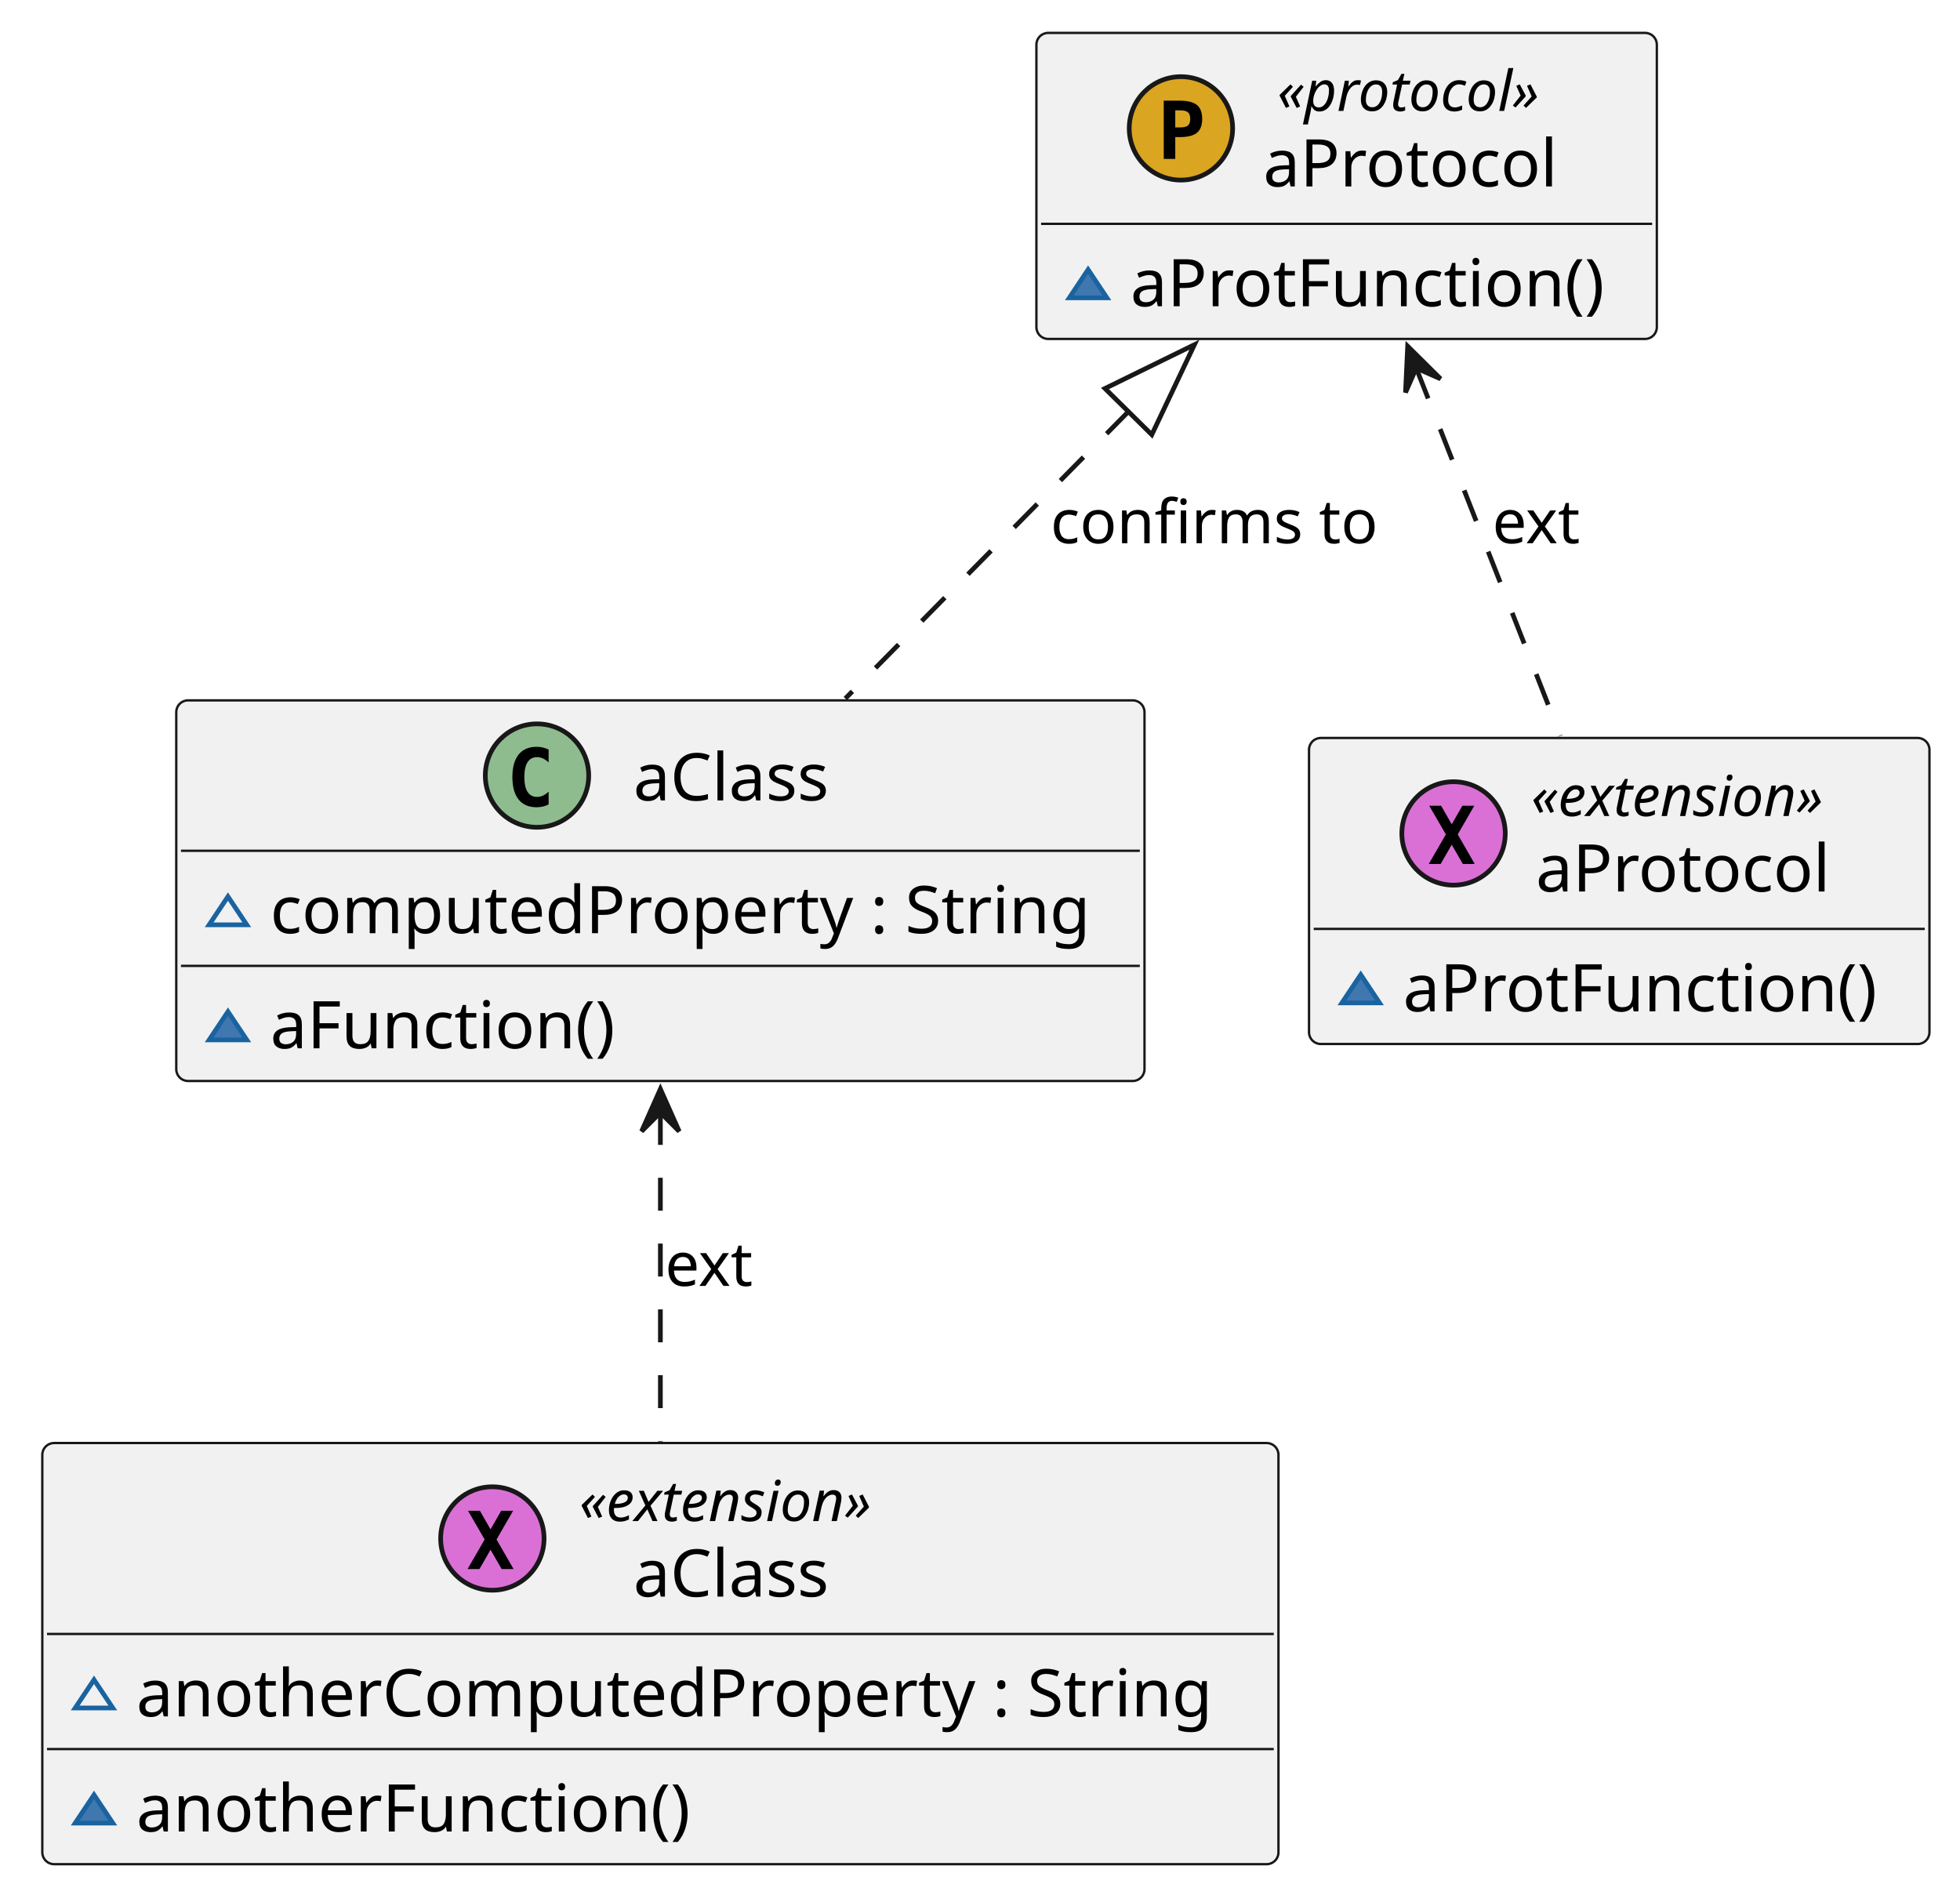
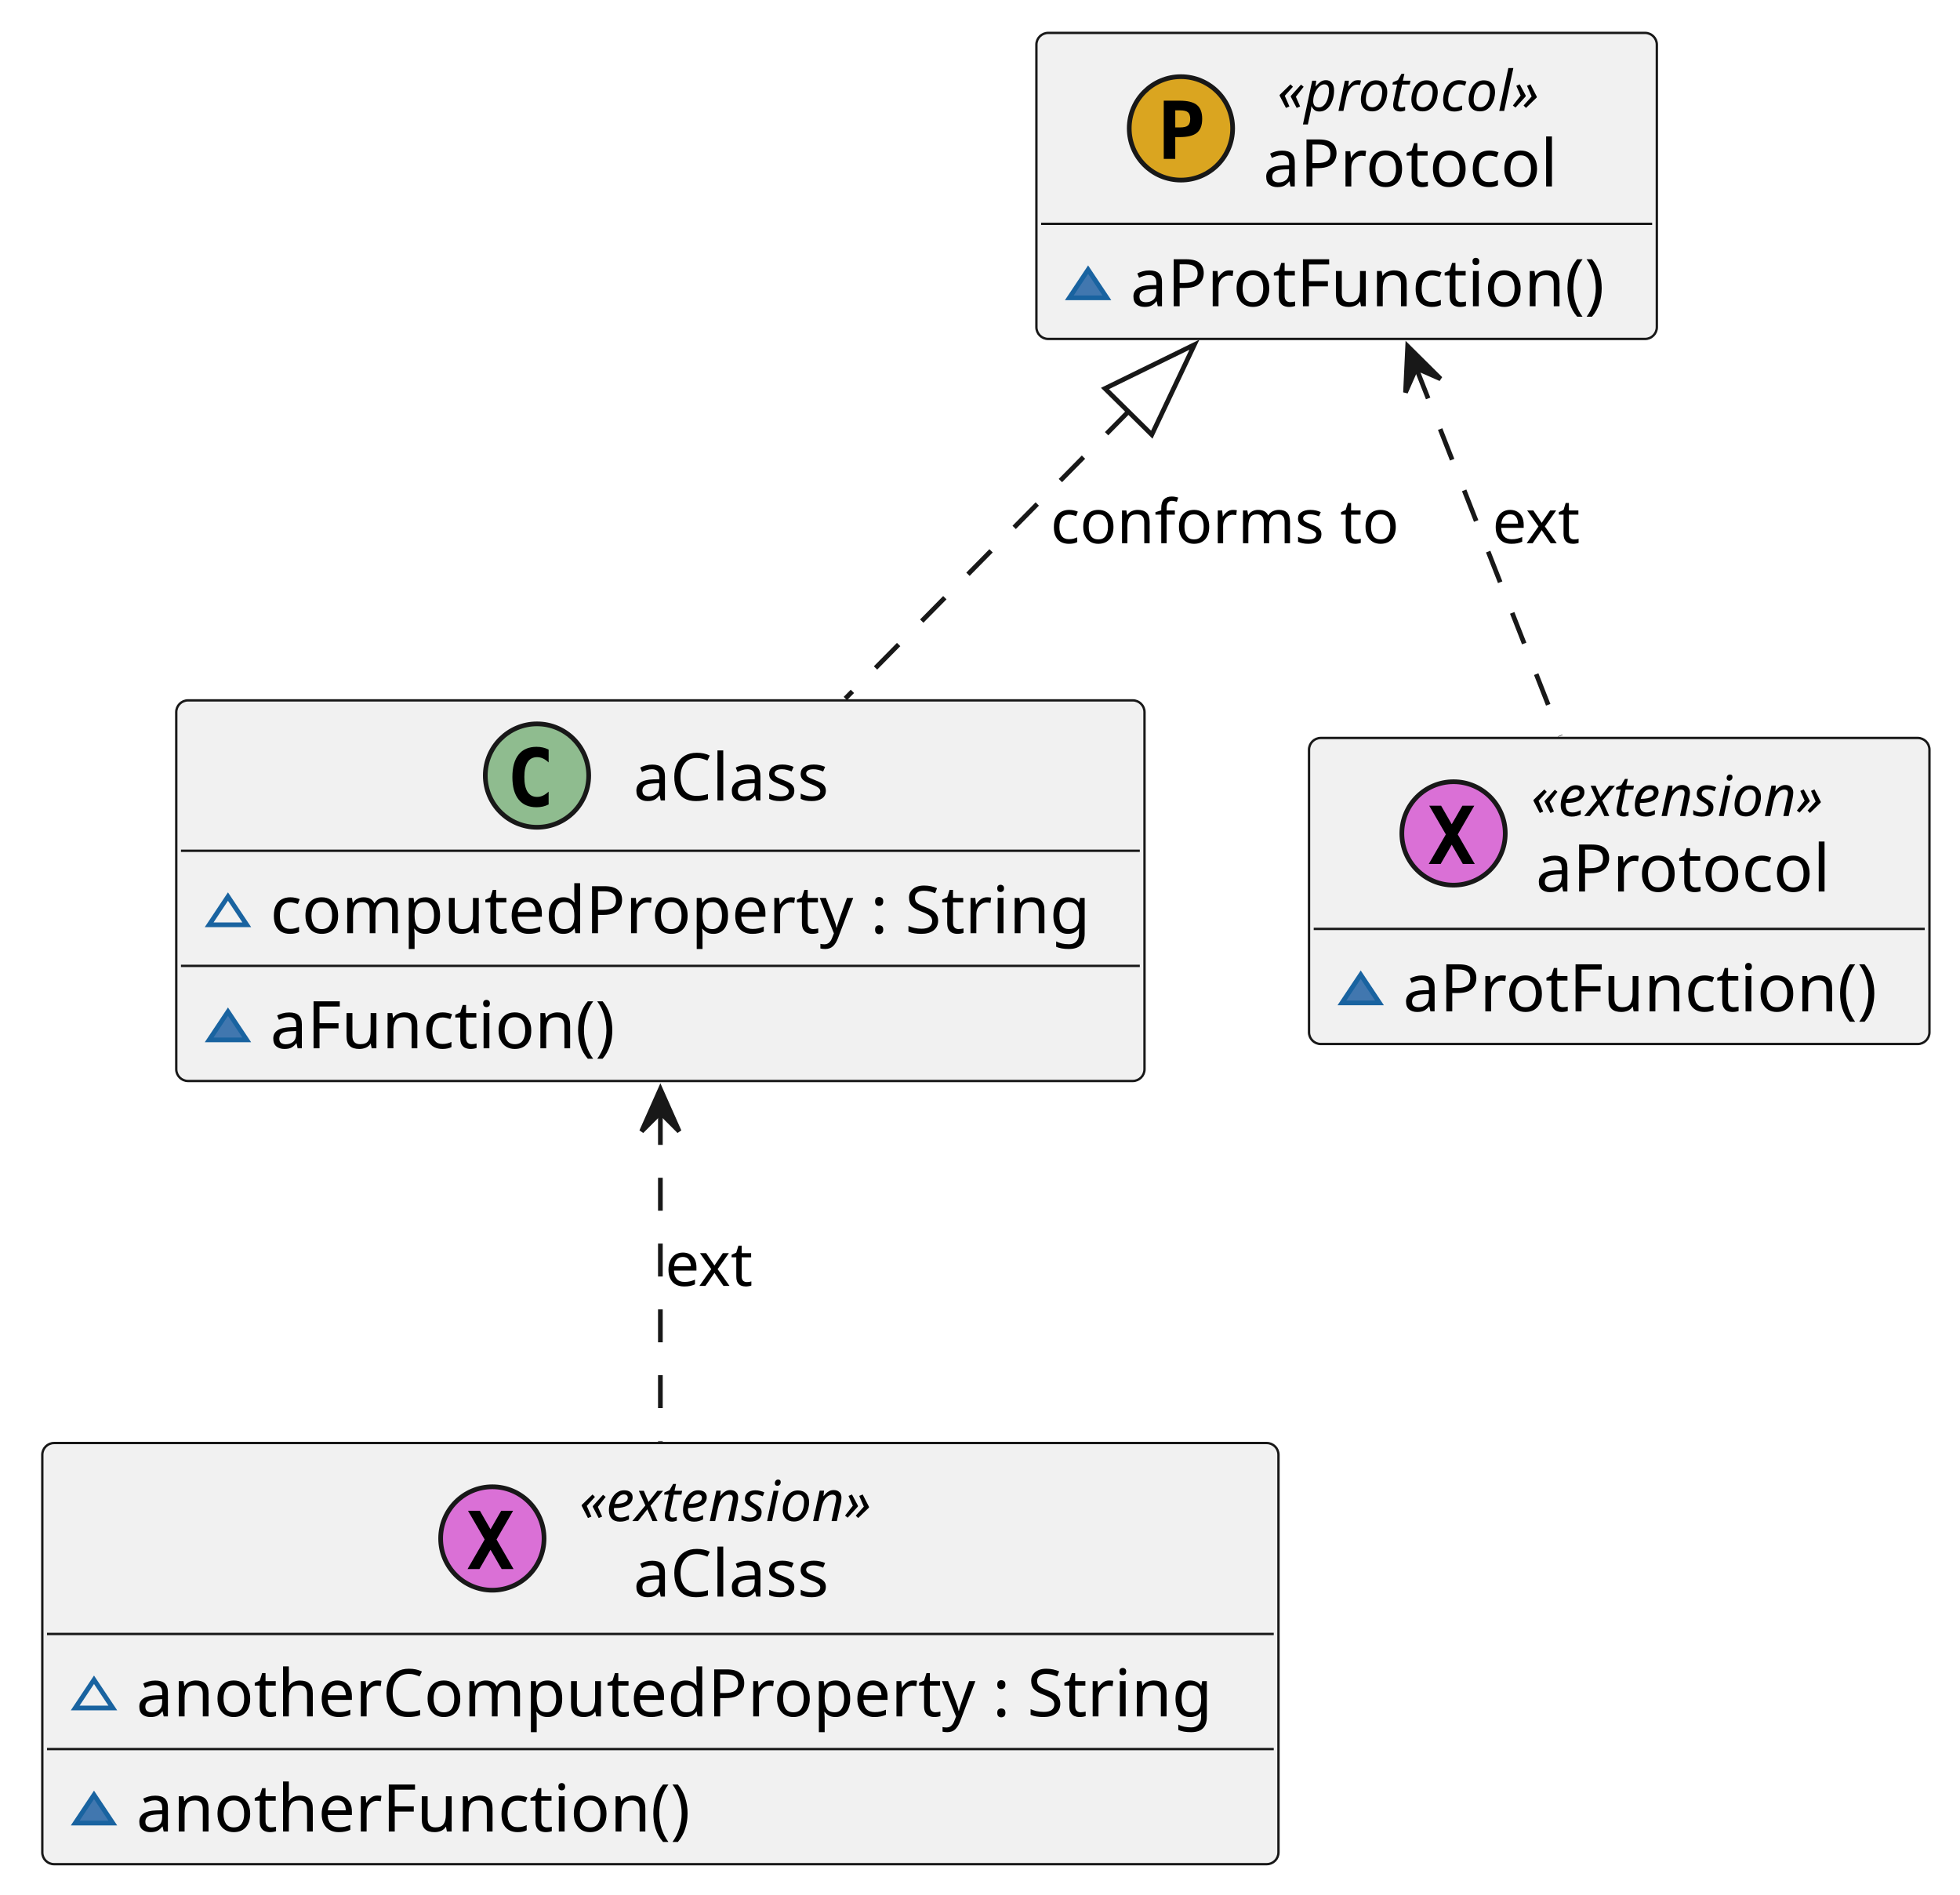
<svg xmlns="http://www.w3.org/2000/svg" contentStyleType="text/css" height="403px" preserveAspectRatio="none" style="width:417px;height:403px;background:#FFFFFF;" version="1.1" viewBox="0 0 417 403" width="417px" zoomAndPan="magnify">
  <defs />
  <g>
    <g id="elem_aProtocol">
      <rect codeLine="7" fill="#F1F1F1" height="65.109" id="aProtocol" rx="2.5" ry="2.5" style="stroke:#181818;stroke-width:0.5;" width="132" x="220.5" y="7" />
      <ellipse cx="251.25" cy="27.311" fill="#DAA520" rx="11" ry="11" style="stroke:#181818;stroke-width:1.0;" />
      <path d="M250.043,23.476 L250.043,27.112 L251.048,27.112 Q252.251,27.112 252.737,26.705 Q253.223,26.298 253.223,25.294 Q253.223,24.29 252.737,23.883 Q252.251,23.476 251.048,23.476 Z M247.595,21.418 L250.957,21.418 Q253.522,21.418 254.646,22.331 Q255.771,23.244 255.771,25.294 Q255.771,27.344 254.646,28.257 Q253.522,29.17 250.957,29.17 L250.043,29.17 L250.043,33.81 L247.595,33.81 Z " fill="#000000" />
      <text fill="#000000" font-family="sans-serif" font-size="12" font-style="italic" lengthAdjust="spacing" textLength="59" x="271.75" y="23.602">«protocol»</text>
      <text fill="#000000" font-family="sans-serif" font-size="14" lengthAdjust="spacing" textLength="65" x="268.75" y="39.668">aProtocol</text>
      <line style="stroke:#181818;stroke-width:0.5;" x1="221.5" x2="351.5" y1="47.621" y2="47.621" />
      <polygon fill="#4177AF" points="231.5,57.365,227.5,63.365,235.5,63.365" style="stroke:#1963A0;stroke-width:1.0;" />
      <text fill="#000000" font-family="sans-serif" font-size="14" lengthAdjust="spacing" textLength="106" x="240.5" y="65.156">aProtFunction()</text>
    </g>
    <g id="elem_aClass">
      <rect codeLine="10" fill="#F1F1F1" height="80.977" id="aClass" rx="2.5" ry="2.5" style="stroke:#181818;stroke-width:0.5;" width="206" x="37.5" y="149" />
      <ellipse cx="114.25" cy="165" fill="#8FBC8F" rx="11" ry="11" style="stroke:#181818;stroke-width:1.0;" />
      <path d="M116.723,171.143 Q116.142,171.442 115.503,171.591 Q114.864,171.741 114.158,171.741 Q111.651,171.741 110.332,170.089 Q109.012,168.437 109.012,165.316 Q109.012,162.186 110.332,160.535 Q111.651,158.883 114.158,158.883 Q114.864,158.883 115.511,159.032 Q116.159,159.182 116.723,159.481 L116.723,162.203 Q116.092,161.622 115.499,161.352 Q114.905,161.083 114.274,161.083 Q112.93,161.083 112.245,162.149 Q111.56,163.216 111.56,165.316 Q111.56,167.408 112.245,168.474 Q112.93,169.541 114.274,169.541 Q114.905,169.541 115.499,169.271 Q116.092,169.001 116.723,168.42 Z " fill="#000000" />
      <text fill="#000000" font-family="sans-serif" font-size="14" lengthAdjust="spacing" textLength="44" x="134.75" y="170.291">aClass</text>
      <line style="stroke:#181818;stroke-width:0.5;" x1="38.5" x2="242.5" y1="181" y2="181" />
      <polygon fill="none" points="48.5,190.744,44.5,196.744,52.5,196.744" style="stroke:#1963A0;stroke-width:1.0;" />
      <text fill="#000000" font-family="sans-serif" font-size="14" lengthAdjust="spacing" textLength="180" x="57.5" y="198.535">computedProperty : String</text>
      <line style="stroke:#181818;stroke-width:0.5;" x1="38.5" x2="242.5" y1="205.488" y2="205.488" />
      <polygon fill="#4177AF" points="48.5,215.232,44.5,221.232,52.5,221.232" style="stroke:#1963A0;stroke-width:1.0;" />
      <text fill="#000000" font-family="sans-serif" font-size="14" lengthAdjust="spacing" textLength="78" x="57.5" y="223.023">aFunction()</text>
    </g>
    <g id="elem_aProtocol0">
      <rect codeLine="14" fill="#F1F1F1" height="65.109" id="aProtocol0" rx="2.5" ry="2.5" style="stroke:#181818;stroke-width:0.5;" width="132" x="278.5" y="157" />
      <ellipse cx="309.25" cy="177.31" fill="#DA70D6" rx="11" ry="11" style="stroke:#181818;stroke-width:1.0;" />
      <path d="M313.761,183.81 L311.229,183.81 L308.863,179.71 L306.506,183.81 L303.974,183.81 L307.61,177.519 L304.074,171.417 L306.606,171.417 L308.863,175.36 L311.129,171.417 L313.661,171.417 L310.142,177.519 Z " fill="#000000" />
      <text fill="#000000" font-family="sans-serif" font-size="12" font-style="italic" lengthAdjust="spacing" textLength="67" x="325.75" y="173.602">«extension»</text>
      <text fill="#000000" font-family="sans-serif" font-size="14" lengthAdjust="spacing" textLength="65" x="326.75" y="189.668">aProtocol</text>
      <line style="stroke:#181818;stroke-width:0.5;" x1="279.5" x2="409.5" y1="197.621" y2="197.621" />
      <polygon fill="#4177AF" points="289.5,207.365,285.5,213.365,293.5,213.365" style="stroke:#1963A0;stroke-width:1.0;" />
      <text fill="#000000" font-family="sans-serif" font-size="14" lengthAdjust="spacing" textLength="106" x="298.5" y="215.156">aProtFunction()</text>
    </g>
    <g id="elem_aClass1">
      <rect codeLine="17" fill="#F1F1F1" height="89.598" id="aClass1" rx="2.5" ry="2.5" style="stroke:#181818;stroke-width:0.5;" width="263" x="9" y="307" />
      <ellipse cx="104.75" cy="327.31" fill="#DA70D6" rx="11" ry="11" style="stroke:#181818;stroke-width:1.0;" />
      <path d="M109.261,333.81 L106.729,333.81 L104.363,329.71 L102.006,333.81 L99.474,333.81 L103.11,327.519 L99.574,321.418 L102.106,321.418 L104.363,325.36 L106.629,321.418 L109.161,321.418 L105.642,327.519 Z " fill="#000000" />
      <text fill="#000000" font-family="sans-serif" font-size="12" font-style="italic" lengthAdjust="spacing" textLength="67" x="123.25" y="323.602">«extension»</text>
      <text fill="#000000" font-family="sans-serif" font-size="14" lengthAdjust="spacing" textLength="44" x="134.75" y="339.668">aClass</text>
      <line style="stroke:#181818;stroke-width:0.5;" x1="10" x2="271" y1="347.621" y2="347.621" />
      <polygon fill="none" points="20,357.365,16,363.365,24,363.365" style="stroke:#1963A0;stroke-width:1.0;" />
      <text fill="#000000" font-family="sans-serif" font-size="14" lengthAdjust="spacing" textLength="237" x="29" y="365.156">anotherComputedProperty : String</text>
      <line style="stroke:#181818;stroke-width:0.5;" x1="10" x2="271" y1="372.109" y2="372.109" />
      <polygon fill="#4177AF" points="20,381.853,16,387.853,24,387.853" style="stroke:#1963A0;stroke-width:1.0;" />
      <text fill="#000000" font-family="sans-serif" font-size="14" lengthAdjust="spacing" textLength="124" x="29" y="389.644">anotherFunction()</text>
    </g>
    <g id="link_aProtocol_aClass">
      <path codeLine="21" d="M240.35,87.29 C220.9,107 198.5,129.7 179.85,148.61 " fill="none" id="aProtocol-backto-aClass" style="stroke:#181818;stroke-width:1.0;stroke-dasharray:7.0,7.0;" />
      <polygon fill="none" points="235.09,82.65,254.12,73.33,245.05,92.48,235.09,82.65" style="stroke:#181818;stroke-width:1.0;" />
-       <text fill="#000000" font-family="sans-serif" font-size="13" lengthAdjust="spacing" textLength="73" x="223.5" y="115.568">confirms to</text>
+       <text fill="#000000" font-family="sans-serif" font-size="13" lengthAdjust="spacing" textLength="73" x="223.5" y="115.568">conforms to</text>
    </g>
    <g id="link_aProtocol_aProtocol0">
      <path codeLine="22" d="M301.29,78.25 C310.78,102.46 322.97,133.56 331.98,156.55 " fill="none" id="aProtocol-backto-aProtocol0" style="stroke:#181818;stroke-width:1.0;stroke-dasharray:7.0,7.0;" />
      <polygon fill="#181818" points="299.49,73.66,299.03,83.498,301.305,78.319,306.484,80.594,299.49,73.66" style="stroke:#181818;stroke-width:1.0;" />
      <text fill="#000000" font-family="sans-serif" font-size="13" lengthAdjust="spacing" textLength="20" x="317.5" y="115.568">ext</text>
    </g>
    <g id="link_aClass_aClass1">
      <path codeLine="23" d="M140.5,236.57 C140.5,258.61 140.5,284.89 140.5,306.69 " fill="none" id="aClass-backto-aClass1" style="stroke:#181818;stroke-width:1.0;stroke-dasharray:7.0,7.0;" />
      <polygon fill="#181818" points="140.5,231.69,136.5,240.69,140.5,236.69,144.5,240.69,140.5,231.69" style="stroke:#181818;stroke-width:1.0;" />
      <text fill="#000000" font-family="sans-serif" font-size="13" lengthAdjust="spacing" textLength="20" x="141.5" y="273.568">ext</text>
    </g>
  </g>
</svg>
